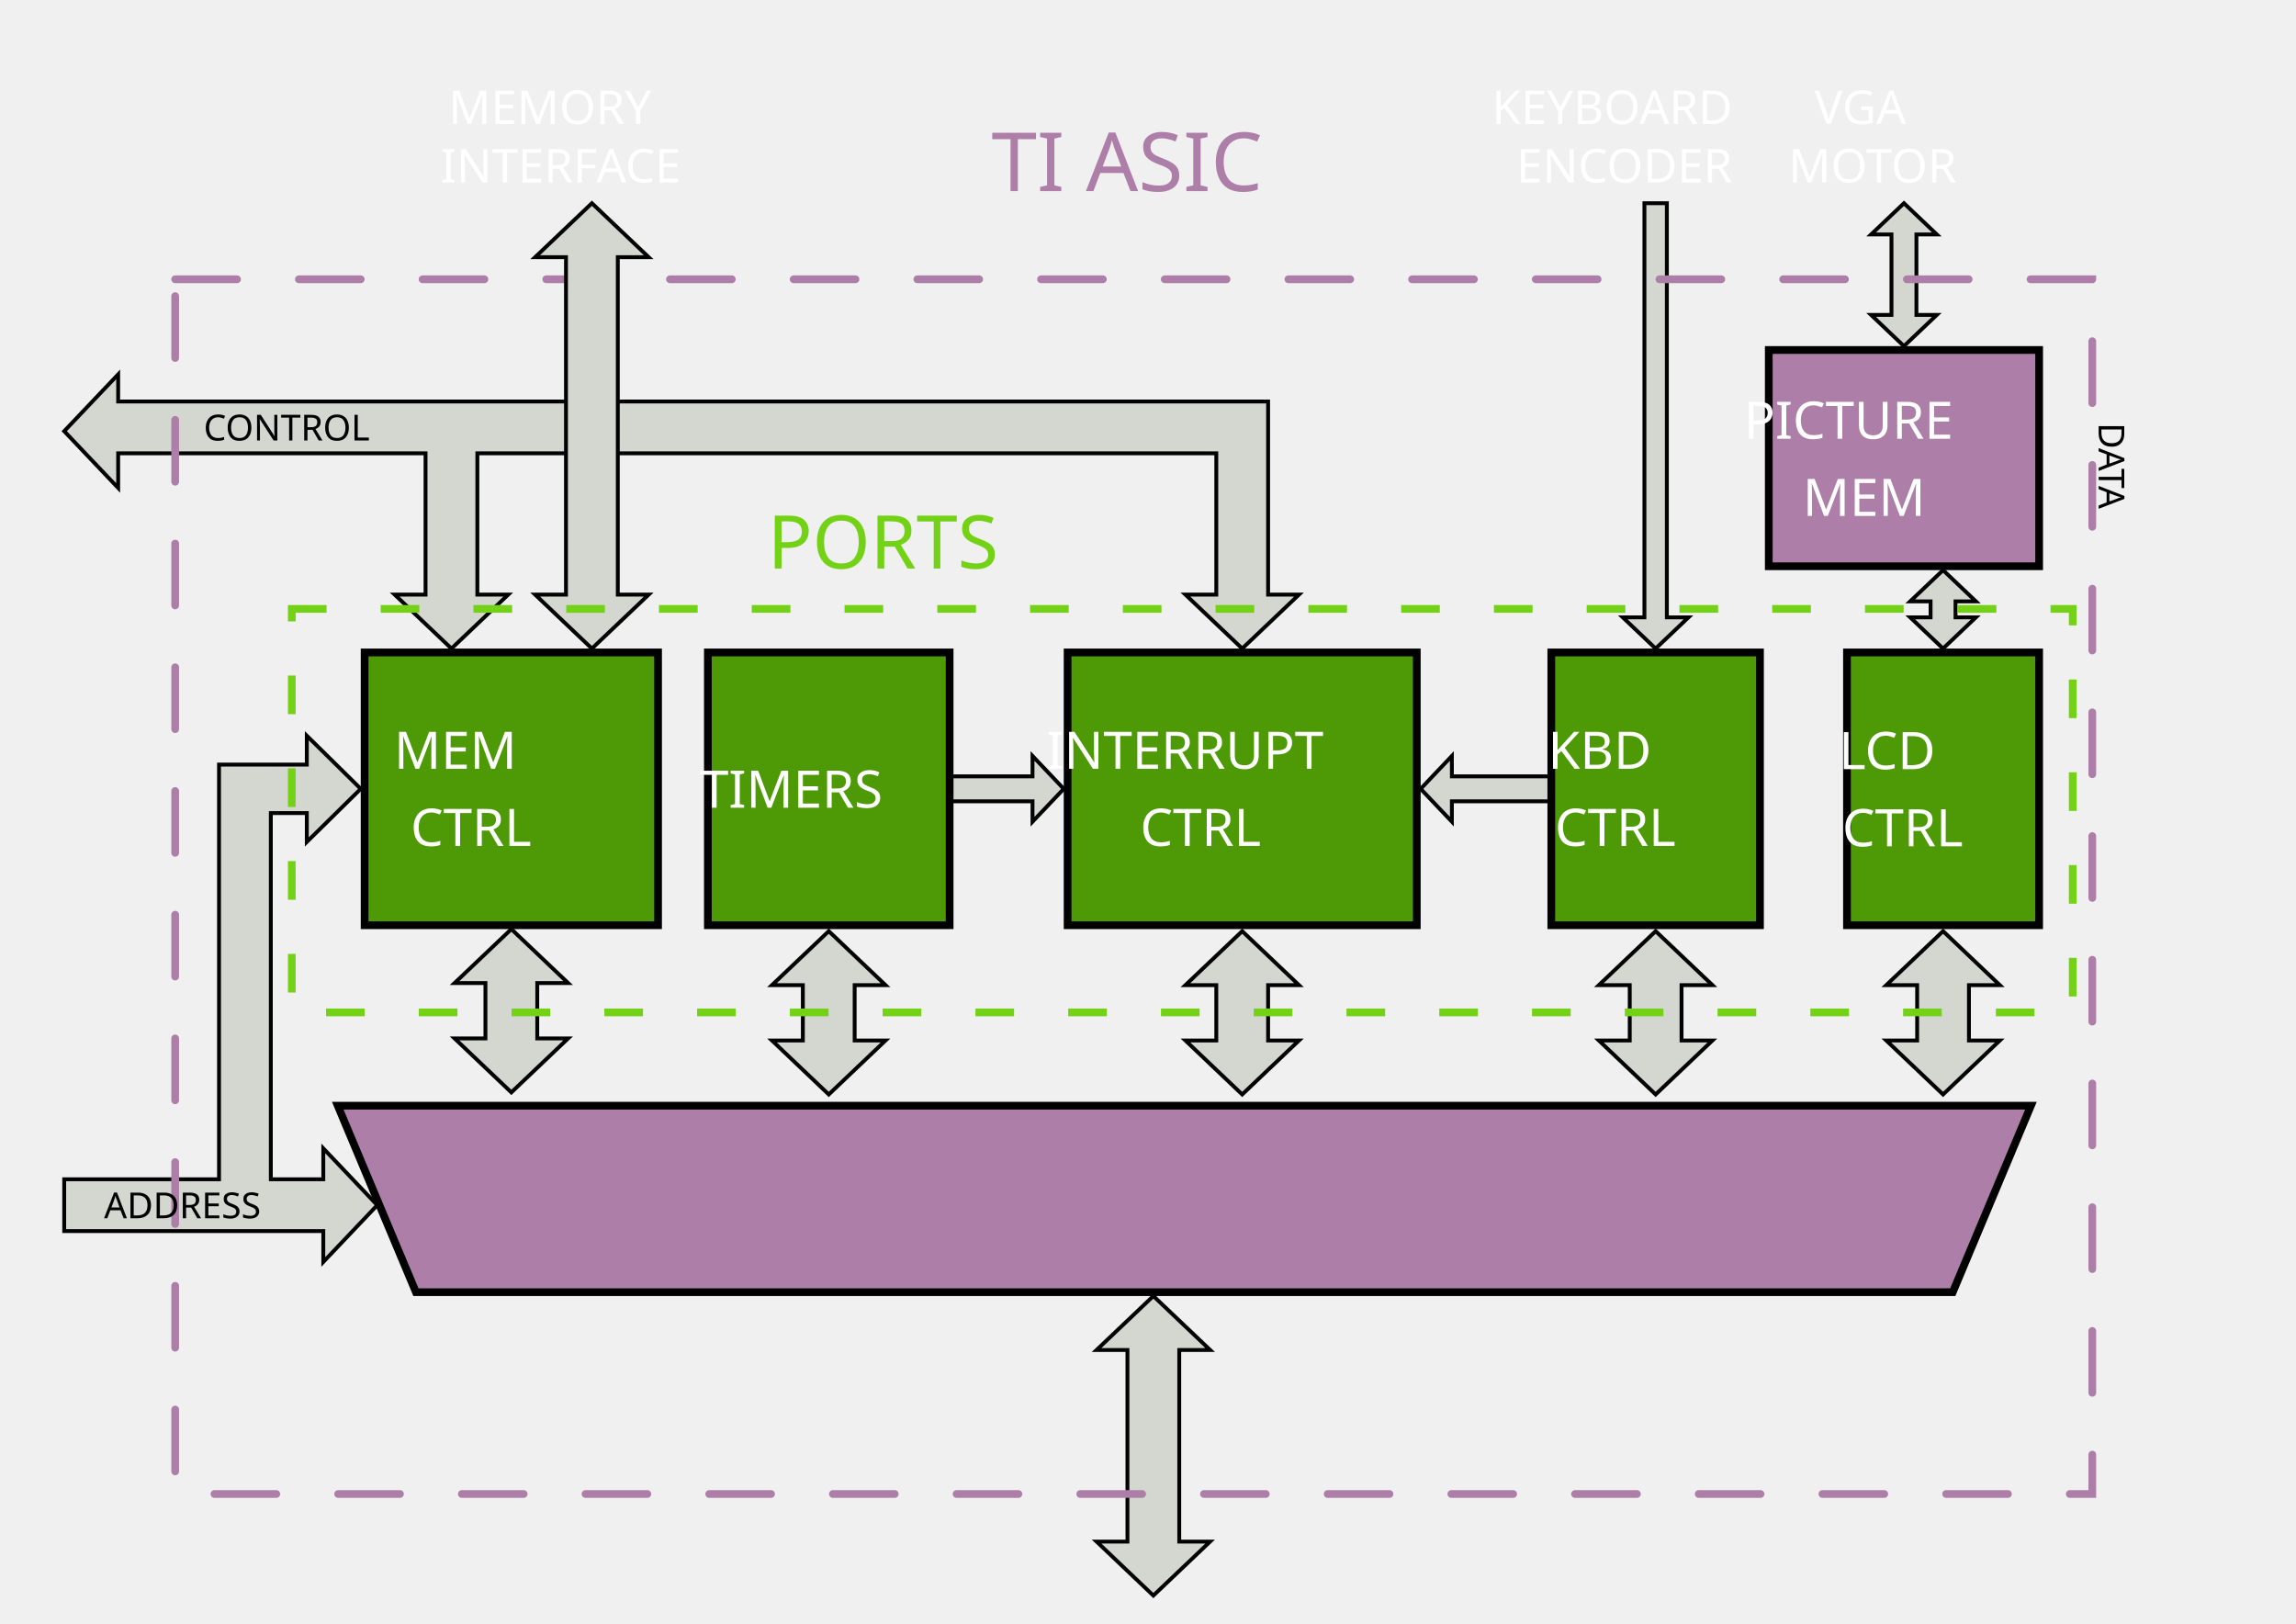
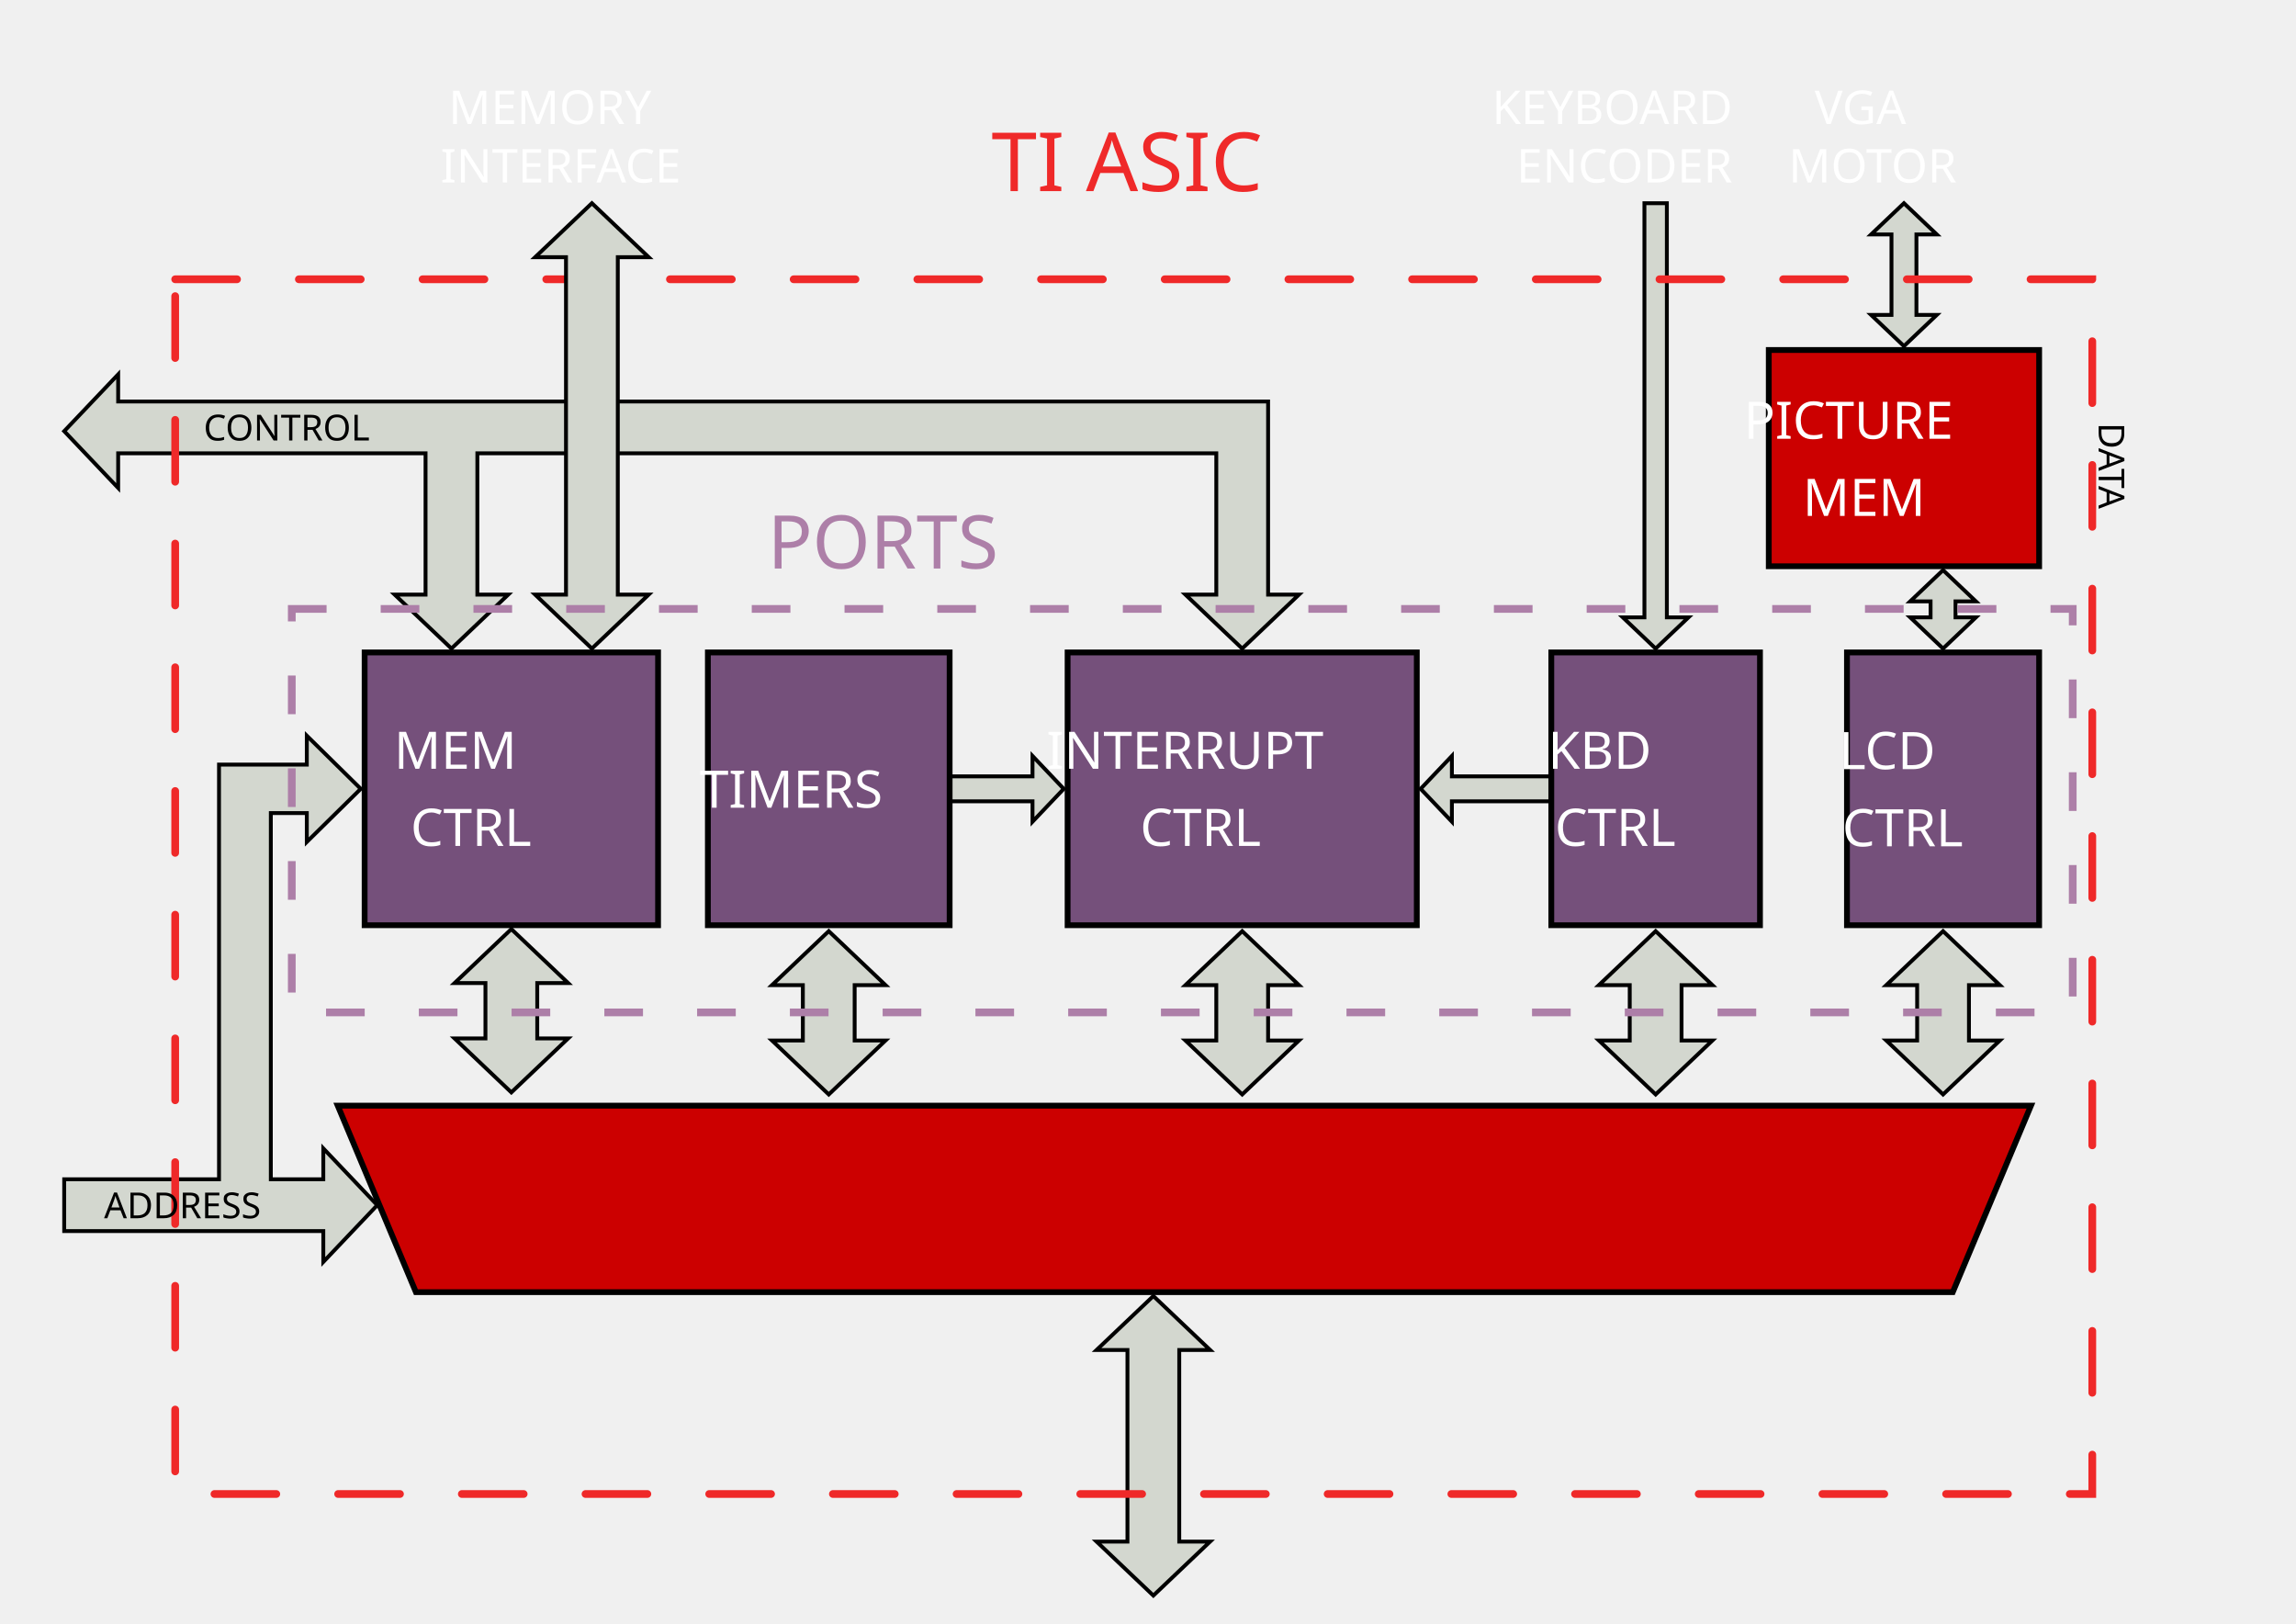
<svg xmlns="http://www.w3.org/2000/svg" width="297mm" height="210mm" viewBox="0 0 297 210" version="1.1" id="svg8">
  <defs id="defs2" />
  <g id="layer1" transform="translate(0,-87)">
    <path style="opacity:1;fill:#d3d7cf;fill-opacity:1;stroke:#000000;stroke-width:1.89;stroke-linecap:square;stroke-linejoin:miter;stroke-miterlimit:4;stroke-dasharray:none;stroke-dashoffset:0;stroke-opacity:1" d="M 930.846 99.34 L 922.812 106.975 L 914.779 114.611 L 924.748 114.611 L 924.748 153.93 L 914.779 153.93 L 922.812 161.564 L 930.846 169.199 L 938.881 161.564 L 946.914 153.93 L 936.945 153.93 L 936.945 114.611 L 946.914 114.611 L 938.881 106.975 L 930.846 99.34 z " transform="matrix(0.2645833,0,0,0.2645833,0,87)" id="rect2247" />
    <path style="opacity:1;fill:#d3d7cf;fill-opacity:1;stroke:#000000;stroke-width:1.89;stroke-linecap:square;stroke-linejoin:miter;stroke-miterlimit:4;stroke-dasharray:none;stroke-dashoffset:0;stroke-opacity:1" d="M 709.83 369.531 L 702.195 377.566 L 694.561 385.6 L 702.195 393.633 L 709.83 401.666 L 709.83 391.697 L 770.68 391.697 L 770.68 379.5 L 709.83 379.5 L 709.83 369.531 z " transform="matrix(0.2645833,0,0,0.2645833,0,87)" id="rect2186" />
    <path style="opacity:1;fill:#d3d7cf;fill-opacity:1;stroke:#000000;stroke-width:1.89;stroke-linecap:square;stroke-linejoin:miter;stroke-miterlimit:4;stroke-dasharray:none;stroke-dashoffset:0;stroke-opacity:1" d="M 504.797 369.531 L 504.797 379.5 L 443.949 379.5 L 443.949 391.697 L 504.797 391.697 L 504.797 401.666 L 512.432 393.633 L 520.066 385.6 L 512.432 377.566 L 504.797 369.531 z " transform="matrix(0.2645833,0,0,0.2645833,0,87)" id="rect2209" />
    <path style="opacity:1;fill:#d3d7cf;fill-opacity:1;stroke:#000000;stroke-width:1.89;stroke-linecap:square;stroke-linejoin:miter;stroke-miterlimit:4;stroke-dasharray:none;stroke-dashoffset:0;stroke-opacity:1" d="M 149.996 359.633 L 149.996 373.752 L 107.078 373.752 L 107.078 383.725 L 107.078 397.445 L 107.078 576.449 L 64.404 576.449 L 31.389 576.449 L 31.389 601.777 L 64.404 601.777 L 107.078 601.777 L 132.408 601.777 L 158.061 601.777 L 158.061 616.871 L 171.252 602.992 L 184.443 589.113 L 171.252 575.234 L 158.061 561.355 L 158.061 576.449 L 132.408 576.449 L 132.408 397.445 L 149.996 397.445 L 149.996 411.564 L 163.186 398.582 L 176.377 385.6 L 163.186 372.617 L 149.996 359.633 z " transform="matrix(0.2645833,0,0,0.2645833,0,87)" id="rect1764" />
-     <text xml:space="preserve" style="font-style:normal;font-weight:normal;font-size:10.583px;line-height:125%;font-family:sans-serif;letter-spacing:0px;word-spacing:0px;fill:#ad7fa8;fill-opacity:1;stroke:none;stroke-width:0.265px;stroke-linecap:butt;stroke-linejoin:miter;stroke-opacity:1" x="128.245" y="111.72" id="text75">
-       <tspan id="tspan73" x="128.245" y="111.72" style="fill:#ad7fa8;stroke-width:0.265px">TI ASIC</tspan>
+     <text xml:space="preserve" style="font-style:normal;font-weight:normal;font-size:10.583px;line-height:125%;font-family:sans-serif;letter-spacing:0px;word-spacing:0px;fill:#ef2929;fill-opacity:1;stroke:none;stroke-width:0.265px;stroke-linecap:butt;stroke-linejoin:miter;stroke-opacity:1;" x="128.245" y="111.72" id="text75">
+       <tspan id="tspan73" x="128.245" y="111.72" style="fill:#ef2929;stroke-width:0.265px;">TI ASIC</tspan>
    </text>
    <text xml:space="preserve" style="font-style:normal;font-weight:normal;font-size:10.583px;line-height:125%;font-family:sans-serif;letter-spacing:0px;word-spacing:0px;fill:#000000;fill-opacity:1;stroke:none;stroke-width:0.265px;stroke-linecap:butt;stroke-linejoin:miter;stroke-opacity:1" x="-118.137" y="-69.997" id="text993">
      <tspan id="tspan991" x="-118.137" y="-60.633" style="stroke-width:0.265px" />
    </text>
-     <rect style="opacity:1;fill:#4e9a06;fill-opacity:1;stroke:#000000;stroke-width:1;stroke-linecap:round;stroke-linejoin:miter;stroke-miterlimit:4;stroke-dasharray:none;stroke-dashoffset:0;stroke-opacity:1" id="rect2100" width="31.271" height="35.28" x="91.568" y="171.383" />
+     <rect style="opacity:1;fill:#75507b;fill-opacity:1;stroke:#000000;stroke-width:0.75;stroke-linecap:round;stroke-linejoin:miter;stroke-miterlimit:4;stroke-dasharray:none;stroke-dashoffset:0;stroke-opacity:1" id="rect2100" width="31.271" height="35.28" x="91.568" y="171.383" />
    <text xml:space="preserve" style="font-style:normal;font-weight:normal;font-size:7.761px;line-height:125%;font-family:sans-serif;text-align:center;letter-spacing:0px;word-spacing:0px;text-anchor:middle;fill:#ffffff;fill-opacity:1;stroke:none;stroke-width:0.265px;stroke-linecap:butt;stroke-linejoin:miter;stroke-opacity:1" x="107.4" y="191.463" id="text24">
      <tspan x="107.4" y="191.463" style="font-size:6.703px;text-align:center;text-anchor:middle;fill:#ffffff;stroke-width:0.265px;stroke-linejoin:miter" id="tspan26">TIMERS</tspan>
    </text>
-     <rect style="opacity:1;fill:#ad7fa8;fill-opacity:1;stroke:#000000;stroke-width:1;stroke-linecap:round;stroke-linejoin:miter;stroke-miterlimit:4;stroke-dasharray:none;stroke-dashoffset:0;stroke-opacity:1" id="rect2221" width="34.972" height="27.97" x="228.801" y="132.267" />
+     <rect style="opacity:1;fill:#cc0000;fill-opacity:1;stroke:#000000;stroke-width:0.75;stroke-linecap:round;stroke-linejoin:miter;stroke-miterlimit:4;stroke-dasharray:none;stroke-dashoffset:0;stroke-opacity:1" id="rect2221" width="34.972" height="27.97" x="228.801" y="132.267" />
    <text xml:space="preserve" style="font-style:normal;font-weight:normal;font-size:7.761px;line-height:125%;font-family:sans-serif;text-align:center;letter-spacing:0px;word-spacing:0px;text-anchor:middle;fill:#ffffff;fill-opacity:1;stroke:none;stroke-width:0.265px;stroke-linecap:butt;stroke-linejoin:miter;stroke-opacity:1" x="246.175" y="143.752" id="text38">
      <tspan x="246.175" y="143.752" style="font-size:6.703px;text-align:center;text-anchor:middle;fill:#ffffff;stroke-width:0.265px;stroke-linejoin:miter" id="tspan40">PICTURE</tspan>
      <tspan x="246.175" y="153.728" style="font-size:6.703px;text-align:center;text-anchor:middle;fill:#ffffff;stroke-width:0.265px;stroke-linejoin:miter" id="tspan66">MEM</tspan>
    </text>
-     <rect y="171.383" x="238.916" height="35.28" width="24.856" id="rect2098" style="opacity:1;fill:#4e9a06;fill-opacity:1;stroke:#000000;stroke-width:1;stroke-linecap:round;stroke-linejoin:miter;stroke-miterlimit:4;stroke-dasharray:none;stroke-dashoffset:0;stroke-opacity:1" />
-     <rect style="opacity:1;fill:#4e9a06;fill-opacity:1;stroke:#000000;stroke-width:1;stroke-linecap:round;stroke-linejoin:miter;stroke-miterlimit:4;stroke-dasharray:none;stroke-dashoffset:0;stroke-opacity:1" id="rect2096" width="37.958" height="35.28" x="47.166" y="171.383" />
+     <rect y="171.383" x="238.916" height="35.28" width="24.856" id="rect2098" style="opacity:1;fill:#75507b;fill-opacity:1;stroke:#000000;stroke-width:0.75;stroke-linecap:round;stroke-linejoin:miter;stroke-miterlimit:4;stroke-dasharray:none;stroke-dashoffset:0;stroke-opacity:1" />
+     <rect style="opacity:1;fill:#75507b;fill-opacity:1;stroke:#000000;stroke-width:0.75;stroke-linecap:round;stroke-linejoin:miter;stroke-miterlimit:4;stroke-dasharray:none;stroke-dashoffset:0;stroke-opacity:1" id="rect2096" width="37.958" height="35.28" x="47.166" y="171.383" />
    <text xml:space="preserve" style="font-style:normal;font-weight:normal;font-size:7.761px;line-height:125%;font-family:sans-serif;text-align:center;letter-spacing:0px;word-spacing:0px;text-anchor:middle;fill:#ffffff;fill-opacity:1;stroke:none;stroke-width:0.265px;stroke-linecap:butt;stroke-linejoin:miter;stroke-opacity:1" x="65.974" y="186.431" id="text44">
      <tspan id="tspan42" x="65.974" y="186.431" style="font-size:6.703px;text-align:center;text-anchor:middle;fill:#ffffff;stroke-width:0.265px;stroke-linejoin:miter">MEM</tspan>
      <tspan x="65.974" y="196.407" style="font-size:6.703px;text-align:center;text-anchor:middle;fill:#ffffff;stroke-width:0.265px;stroke-linejoin:miter" id="tspan46">CTRL</tspan>
    </text>
-     <rect style="opacity:1;fill:#4e9a06;fill-opacity:1;stroke:#000000;stroke-width:1;stroke-linecap:round;stroke-linejoin:miter;stroke-miterlimit:4;stroke-dasharray:none;stroke-dashoffset:0;stroke-opacity:1" id="rect2104" width="45.169" height="35.28" x="138.101" y="171.383" />
+     <rect style="opacity:1;fill:#75507b;fill-opacity:1;stroke:#000000;stroke-width:0.75;stroke-linecap:round;stroke-linejoin:miter;stroke-miterlimit:4;stroke-dasharray:none;stroke-dashoffset:0;stroke-opacity:1" id="rect2104" width="45.169" height="35.28" x="138.101" y="171.383" />
    <text xml:space="preserve" style="font-style:normal;font-weight:normal;font-size:7.761px;line-height:125%;font-family:sans-serif;text-align:center;letter-spacing:0px;word-spacing:0px;text-anchor:middle;fill:#ffffff;fill-opacity:1;stroke:none;stroke-width:0.265px;stroke-linecap:butt;stroke-linejoin:miter;stroke-opacity:1" x="160.348" y="186.431" id="text50">
      <tspan x="160.348" y="186.431" style="font-size:6.703px;text-align:center;text-anchor:middle;fill:#ffffff;stroke-width:0.265px;stroke-linejoin:miter" id="tspan2106">INTERRUPT</tspan>
      <tspan x="160.348" y="196.407" style="font-size:6.703px;text-align:center;text-anchor:middle;fill:#ffffff;stroke-width:0.265px;stroke-linejoin:miter" id="tspan56">CTRL</tspan>
    </text>
-     <path style="opacity:1;fill:#ad7fa8;fill-opacity:1;stroke:#000000;stroke-width:1;stroke-linecap:round;stroke-linejoin:miter;stroke-miterlimit:4;stroke-dasharray:none;stroke-dashoffset:0;stroke-opacity:1" d="M 53.801,254.119 43.689,230.001 H 262.714 l -10.112,24.118 z" id="rect68" />
+     <path style="opacity:1;fill:#cc0000;fill-opacity:1;stroke:#000000;stroke-width:0.75;stroke-linecap:round;stroke-linejoin:miter;stroke-miterlimit:4;stroke-dasharray:none;stroke-dashoffset:0;stroke-opacity:1" d="M 53.801,254.119 43.689,230.001 H 262.714 l -10.112,24.118 z" id="rect68" />
    <path style="opacity:1;fill:#d3d7cf;fill-opacity:1;stroke:#000000;stroke-width:1.89;stroke-linecap:square;stroke-linejoin:miter;stroke-miterlimit:4;stroke-dasharray:none;stroke-dashoffset:0;stroke-opacity:1" d="M 563.877 633.52 L 549.998 646.711 L 536.119 659.902 L 551.213 659.902 L 551.213 753.559 L 536.119 753.559 L 549.998 766.75 L 563.877 779.941 L 577.756 766.75 L 591.635 753.559 L 576.541 753.559 L 576.541 659.902 L 591.635 659.902 L 577.756 646.711 L 563.877 633.52 z " transform="matrix(0.2645833,0,0,0.2645833,0,87)" id="rect1770" />
    <path style="opacity:1;fill:#d3d7cf;fill-opacity:1;stroke:#000000;stroke-width:1.89;stroke-linecap:square;stroke-linejoin:miter;stroke-miterlimit:4;stroke-dasharray:none;stroke-dashoffset:0;stroke-opacity:1" d="M 249.998 454.158 L 236.119 467.35 L 222.24 480.541 L 237.334 480.541 L 237.334 507.602 L 222.24 507.602 L 236.119 520.791 L 249.998 533.982 L 263.879 520.791 L 277.758 507.602 L 262.664 507.602 L 262.664 480.541 L 277.758 480.541 L 263.879 467.35 L 249.998 454.158 z " transform="matrix(0.2645833,0,0,0.2645833,0,87)" id="rect1799" />
-     <rect y="171.383" x="200.669" height="35.28" width="26.994" id="rect2102" style="opacity:1;fill:#4e9a06;fill-opacity:1;stroke:#000000;stroke-width:1;stroke-linecap:round;stroke-linejoin:miter;stroke-miterlimit:4;stroke-dasharray:none;stroke-dashoffset:0;stroke-opacity:1" />
+     <rect y="171.383" x="200.669" height="35.28" width="26.994" id="rect2102" style="opacity:1;fill:#75507b;fill-opacity:1;stroke:#000000;stroke-width:0.75;stroke-linecap:round;stroke-linejoin:miter;stroke-miterlimit:4;stroke-dasharray:none;stroke-dashoffset:0;stroke-opacity:1" />
    <text xml:space="preserve" style="font-style:normal;font-weight:normal;font-size:7.761px;line-height:125%;font-family:sans-serif;text-align:center;letter-spacing:0px;word-spacing:0px;text-anchor:middle;fill:#ffffff;fill-opacity:1;stroke:none;stroke-width:0.265px;stroke-linecap:butt;stroke-linejoin:miter;stroke-opacity:1" x="213.995" y="186.431" id="text30">
      <tspan x="213.995" y="186.431" style="font-size:6.703px;text-align:center;text-anchor:middle;fill:#ffffff;stroke-width:0.265px;stroke-linejoin:miter" id="tspan32">KBD</tspan>
      <tspan x="213.995" y="196.407" style="font-size:6.703px;text-align:center;text-anchor:middle;fill:#ffffff;stroke-width:0.265px;stroke-linejoin:miter" id="tspan1859">CTRL</tspan>
    </text>
    <path style="opacity:1;fill:#d3d7cf;fill-opacity:1;stroke:#000000;stroke-width:1.89;stroke-linecap:square;stroke-linejoin:miter;stroke-miterlimit:4;stroke-dasharray:none;stroke-dashoffset:0;stroke-opacity:1" d="M 405.18 455.17 L 391.301 468.359 L 377.42 481.551 L 392.516 481.551 L 392.516 508.611 L 377.42 508.611 L 391.301 521.803 L 405.18 534.992 L 419.059 521.803 L 432.938 508.611 L 417.844 508.611 L 417.844 481.551 L 432.938 481.551 L 419.059 468.359 L 405.18 455.17 z " transform="matrix(0.2645833,0,0,0.2645833,0,87)" id="rect2151" />
    <path style="opacity:1;fill:#d3d7cf;fill-opacity:1;stroke:#000000;stroke-width:1.89;stroke-linecap:square;stroke-linejoin:miter;stroke-miterlimit:4;stroke-dasharray:none;stroke-dashoffset:0;stroke-opacity:1" d="M 949.963 455.17 L 936.084 468.359 L 922.203 481.551 L 937.299 481.551 L 937.299 508.611 L 922.203 508.611 L 936.084 521.803 L 949.963 534.992 L 963.842 521.803 L 977.721 508.611 L 962.627 508.611 L 962.627 481.551 L 977.721 481.551 L 963.842 468.359 L 949.963 455.17 z " transform="matrix(0.2645833,0,0,0.2645833,0,87)" id="rect2162" />
    <path style="opacity:1;fill:#d3d7cf;fill-opacity:1;stroke:#000000;stroke-width:1.89;stroke-linecap:square;stroke-linejoin:miter;stroke-miterlimit:4;stroke-dasharray:none;stroke-dashoffset:0;stroke-opacity:1" d="M 809.447 455.17 L 795.568 468.359 L 781.689 481.551 L 796.783 481.551 L 796.783 508.611 L 781.689 508.611 L 795.568 521.803 L 809.447 534.992 L 823.326 521.803 L 837.207 508.611 L 822.111 508.611 L 822.111 481.551 L 837.207 481.551 L 823.326 468.359 L 809.447 455.17 z " transform="matrix(0.2645833,0,0,0.2645833,0,87)" id="rect2170" />
    <path style="opacity:1;fill:#d3d7cf;fill-opacity:1;stroke:#000000;stroke-width:1.89;stroke-linecap:square;stroke-linejoin:miter;stroke-miterlimit:4;stroke-dasharray:none;stroke-dashoffset:0;stroke-opacity:1" d="M 607.314 455.17 L 593.434 468.359 L 579.555 481.551 L 594.648 481.551 L 594.648 508.611 L 579.555 508.611 L 593.434 521.803 L 607.314 534.992 L 621.193 521.803 L 635.072 508.611 L 619.979 508.611 L 619.979 481.551 L 635.072 481.551 L 621.193 468.359 L 607.314 455.17 z " transform="matrix(0.2645833,0,0,0.2645833,0,87)" id="rect2178" />
    <path style="opacity:1;fill:#d3d7cf;fill-opacity:1;stroke:#000000;stroke-width:1.89;stroke-linecap:square;stroke-linejoin:miter;stroke-miterlimit:4;stroke-dasharray:none;stroke-dashoffset:0;stroke-opacity:1" d="M 803.963 99.34 L 803.963 301.77 L 793.381 301.77 L 801.414 309.404 L 809.447 317.039 L 817.48 309.404 L 825.516 301.77 L 814.932 301.77 L 814.932 99.34 L 803.963 99.34 z " transform="matrix(0.2645833,0,0,0.2645833,0,87)" id="rect2239" />
    <path style="opacity:1;fill:#d3d7cf;fill-opacity:1;stroke:#000000;stroke-width:1.89;stroke-linecap:square;stroke-linejoin:miter;stroke-miterlimit:4;stroke-dasharray:none;stroke-dashoffset:0;stroke-opacity:1" d="M 949.963 278.693 L 941.93 286.328 L 933.896 293.963 L 943.863 293.963 L 943.863 301.77 L 933.896 301.77 L 941.93 309.404 L 949.963 317.039 L 957.996 309.404 L 966.029 301.77 L 956.061 301.77 L 956.061 293.963 L 966.029 293.963 L 957.996 286.328 L 949.963 278.693 z " transform="matrix(0.2645833,0,0,0.2645833,0,87)" id="rect2253" />
    <text xml:space="preserve" style="font-style:normal;font-weight:normal;font-size:6.05px;line-height:125%;font-family:sans-serif;text-align:center;letter-spacing:0px;word-spacing:0px;text-anchor:middle;fill:#ffffff;fill-opacity:1;stroke:none;stroke-width:0.265px;stroke-linecap:butt;stroke-linejoin:miter;stroke-opacity:1" x="76.465" y="103.036" id="text2283">
      <tspan id="tspan2281" x="77.428" y="103.036" style="text-align:center;text-anchor:middle;fill:#ffffff;stroke-width:0.265px">MEMORY </tspan>
      <tspan x="76.465" y="110.599" style="text-align:center;text-anchor:middle;fill:#ffffff;stroke-width:0.265px" id="tspan2285">INTERFACE</tspan>
    </text>
    <text id="text2291" y="103.036" x="214.061" style="font-style:normal;font-weight:normal;font-size:6.05px;line-height:125%;font-family:sans-serif;text-align:center;letter-spacing:0px;word-spacing:0px;text-anchor:middle;fill:#ffffff;fill-opacity:1;stroke:none;stroke-width:0.265px;stroke-linecap:butt;stroke-linejoin:miter;stroke-opacity:1" xml:space="preserve">
      <tspan id="tspan2289" style="text-align:center;text-anchor:middle;fill:#ffffff;stroke-width:0.265px" y="103.036" x="214.061">KEYBOARD</tspan>
      <tspan style="text-align:center;text-anchor:middle;fill:#ffffff;stroke-width:0.265px" y="110.599" x="214.061" id="tspan2295">ENCODER</tspan>
    </text>
    <text xml:space="preserve" style="font-style:normal;font-weight:normal;font-size:6.05px;line-height:125%;font-family:sans-serif;text-align:center;letter-spacing:0px;word-spacing:0px;text-anchor:middle;fill:#ffffff;fill-opacity:1;stroke:none;stroke-width:0.265px;stroke-linecap:butt;stroke-linejoin:miter;stroke-opacity:1" x="246.161" y="103.036" id="text2301">
      <tspan id="tspan2299" x="246.161" y="103.036" style="text-align:center;text-anchor:middle;fill:#ffffff;stroke-width:0.265px">VGA</tspan>
      <tspan x="246.161" y="110.599" style="text-align:center;text-anchor:middle;fill:#ffffff;stroke-width:0.265px" id="tspan2305">MOTOR</tspan>
    </text>
-     <text xml:space="preserve" style="font-style:normal;font-weight:normal;font-size:9.584px;line-height:125%;font-family:sans-serif;letter-spacing:0px;word-spacing:0px;fill:#73d216;fill-opacity:1;stroke:none;stroke-width:0.265px;stroke-linecap:butt;stroke-linejoin:miter;stroke-opacity:1;" x="99.302" y="160.527" id="text2326">
-       <tspan id="tspan2324" x="99.302" y="160.527" style="fill:#73d216;stroke:none;stroke-width:0.265px;">PORTS</tspan>
+     <text xml:space="preserve" style="font-style:normal;font-weight:normal;font-size:9.584px;line-height:125%;font-family:sans-serif;letter-spacing:0px;word-spacing:0px;fill:#ad7fa8;fill-opacity:1;stroke:none;stroke-width:0.265px;stroke-linecap:butt;stroke-linejoin:miter;stroke-opacity:1;" x="99.302" y="160.527" id="text2326">
+       <tspan id="tspan2324" x="99.302" y="160.527" style="fill:#ad7fa8;stroke:none;stroke-width:0.265px;">PORTS</tspan>
    </text>
    <text xml:space="preserve" style="font-style:normal;font-weight:normal;font-size:7.761px;line-height:125%;font-family:sans-serif;text-align:center;letter-spacing:0px;word-spacing:0px;text-anchor:middle;fill:#ffffff;fill-opacity:1;stroke:none;stroke-width:0.265px;stroke-linecap:butt;stroke-linejoin:miter;stroke-opacity:1" x="251.172" y="186.475" id="text60">
      <tspan id="tspan58" x="251.172" y="186.475" style="font-size:6.703px;text-align:center;text-anchor:middle;fill:#ffffff;stroke-width:0.265px;stroke-linejoin:miter">LCD</tspan>
      <tspan x="251.172" y="196.451" style="font-size:6.703px;text-align:center;text-anchor:middle;fill:#ffffff;stroke-width:0.265px;stroke-linejoin:miter" id="tspan62">CTRL</tspan>
    </text>
    <path style="opacity:1;fill:#d3d7cf;fill-opacity:1;stroke:#000000;stroke-width:1.89;stroke-linecap:square;stroke-linejoin:miter;stroke-miterlimit:4;stroke-dasharray:none;stroke-dashoffset:0;stroke-opacity:1" d="M 57.771 183.004 L 44.58 196.885 L 31.389 210.764 L 44.58 224.643 L 57.771 238.521 L 57.771 221.578 L 208.051 221.578 L 208.051 290.658 L 192.955 290.658 L 206.836 303.848 L 220.715 317.039 L 234.594 303.848 L 248.473 290.658 L 233.379 290.658 L 233.379 221.578 L 594.648 221.578 L 594.648 290.658 L 579.555 290.658 L 593.434 303.848 L 607.314 317.039 L 621.193 303.848 L 635.072 290.658 L 619.979 290.658 L 619.979 196.25 L 604.256 196.25 L 594.648 196.25 L 57.771 196.25 L 57.771 183.004 z " id="rect2368" transform="matrix(0.2645833,0,0,0.2645833,0,87)" />
-     <rect style="opacity:1;fill:none;fill-opacity:1;stroke:#ad7fa8;stroke-width:1;stroke-linecap:round;stroke-linejoin:miter;stroke-miterlimit:4;stroke-dasharray:8, 8;stroke-dashoffset:0;stroke-opacity:1" id="rect71" width="247.987" height="157.104" x="22.661" y="123.12" />
+     <rect style="opacity:1;fill:none;fill-opacity:1;stroke:#ef2929;stroke-width:1;stroke-linecap:round;stroke-linejoin:miter;stroke-miterlimit:4;stroke-dasharray:8, 8;stroke-dashoffset:0;stroke-opacity:1" id="rect71" width="247.987" height="157.104" x="22.661" y="123.12" />
    <text xml:space="preserve" style="font-style:normal;font-weight:normal;font-size:4.637px;line-height:125%;font-family:sans-serif;text-align:center;letter-spacing:0px;word-spacing:0px;writing-mode:lr-tb;text-orientation:upright;text-anchor:middle;fill:#000000;fill-opacity:1;stroke:none;stroke-width:0.265px;stroke-linecap:butt;stroke-linejoin:miter;stroke-opacity:1" x="40.097" y="143.963" id="text2374">
      <tspan x="40.097" y="143.963" style="text-align:center;writing-mode:lr-tb;text-orientation:upright;text-anchor:middle;fill:#000000;stroke-width:0.265px;stroke-linejoin:miter" id="tspan2372">CONTROL</tspan>
    </text>
    <path style="opacity:1;fill:#d3d7cf;fill-opacity:1;stroke:#000000;stroke-width:1.89;stroke-linecap:square;stroke-linejoin:miter;stroke-miterlimit:4;stroke-dasharray:none;stroke-dashoffset:0;stroke-opacity:1" d="M 289.381 99.34 L 275.502 112.531 L 261.623 125.723 L 276.717 125.723 L 276.717 290.658 L 261.623 290.658 L 275.502 303.848 L 289.381 317.039 L 303.26 303.848 L 317.141 290.658 L 302.045 290.658 L 302.045 125.723 L 317.141 125.723 L 303.26 112.531 L 289.381 99.34 z " transform="matrix(0.2645833,0,0,0.2645833,0,87)" id="path2277" />
-     <rect style="opacity:1;fill:none;fill-opacity:1;stroke:#73d216;stroke-width:1;stroke-linecap:square;stroke-linejoin:miter;stroke-miterlimit:4;stroke-dasharray:4, 8;stroke-dashoffset:0;stroke-opacity:1" id="rect2322" width="230.373" height="52.185" x="37.744" y="165.753" />
+     <rect style="opacity:1;fill:none;fill-opacity:1;stroke:#ad7fa8;stroke-width:1;stroke-linecap:square;stroke-linejoin:miter;stroke-miterlimit:4;stroke-dasharray:4, 8;stroke-dashoffset:0;stroke-opacity:1" id="rect2322" width="230.373" height="52.185" x="37.744" y="165.753" />
    <text id="text2477" y="244.557" x="26.616" style="font-style:normal;font-weight:normal;font-size:4.637px;line-height:125%;font-family:sans-serif;text-align:center;letter-spacing:0px;word-spacing:0px;writing-mode:lr-tb;text-orientation:upright;text-anchor:middle;fill:#000000;fill-opacity:1;stroke:none;stroke-width:0.265px;stroke-linecap:butt;stroke-linejoin:miter;stroke-opacity:1" xml:space="preserve">
      <tspan id="tspan2475" style="text-align:center;writing-mode:lr-tb;text-orientation:upright;text-anchor:middle;fill:#000000;stroke-width:0.265px;stroke-linejoin:miter" y="244.557" x="26.616">ADDRESS</tspan>
    </text>
    <text xml:space="preserve" style="font-style:normal;font-weight:normal;font-size:4.637px;line-height:125%;font-family:sans-serif;text-align:center;letter-spacing:0px;word-spacing:0px;writing-mode:tb-rl;text-orientation:upright;text-anchor:middle;fill:#000000;fill-opacity:1;stroke:none;stroke-width:0.265px;stroke-linecap:butt;stroke-linejoin:miter;stroke-opacity:1" x="149.192" y="274.475" id="text2493">
      <tspan x="273.274" y="150.394" style="text-align:center;writing-mode:tb-rl;text-orientation:upright;text-anchor:middle;fill:#000000;stroke-width:0.265px;stroke-linejoin:miter" id="tspan2491">DATA</tspan>
    </text>
  </g>
</svg>
